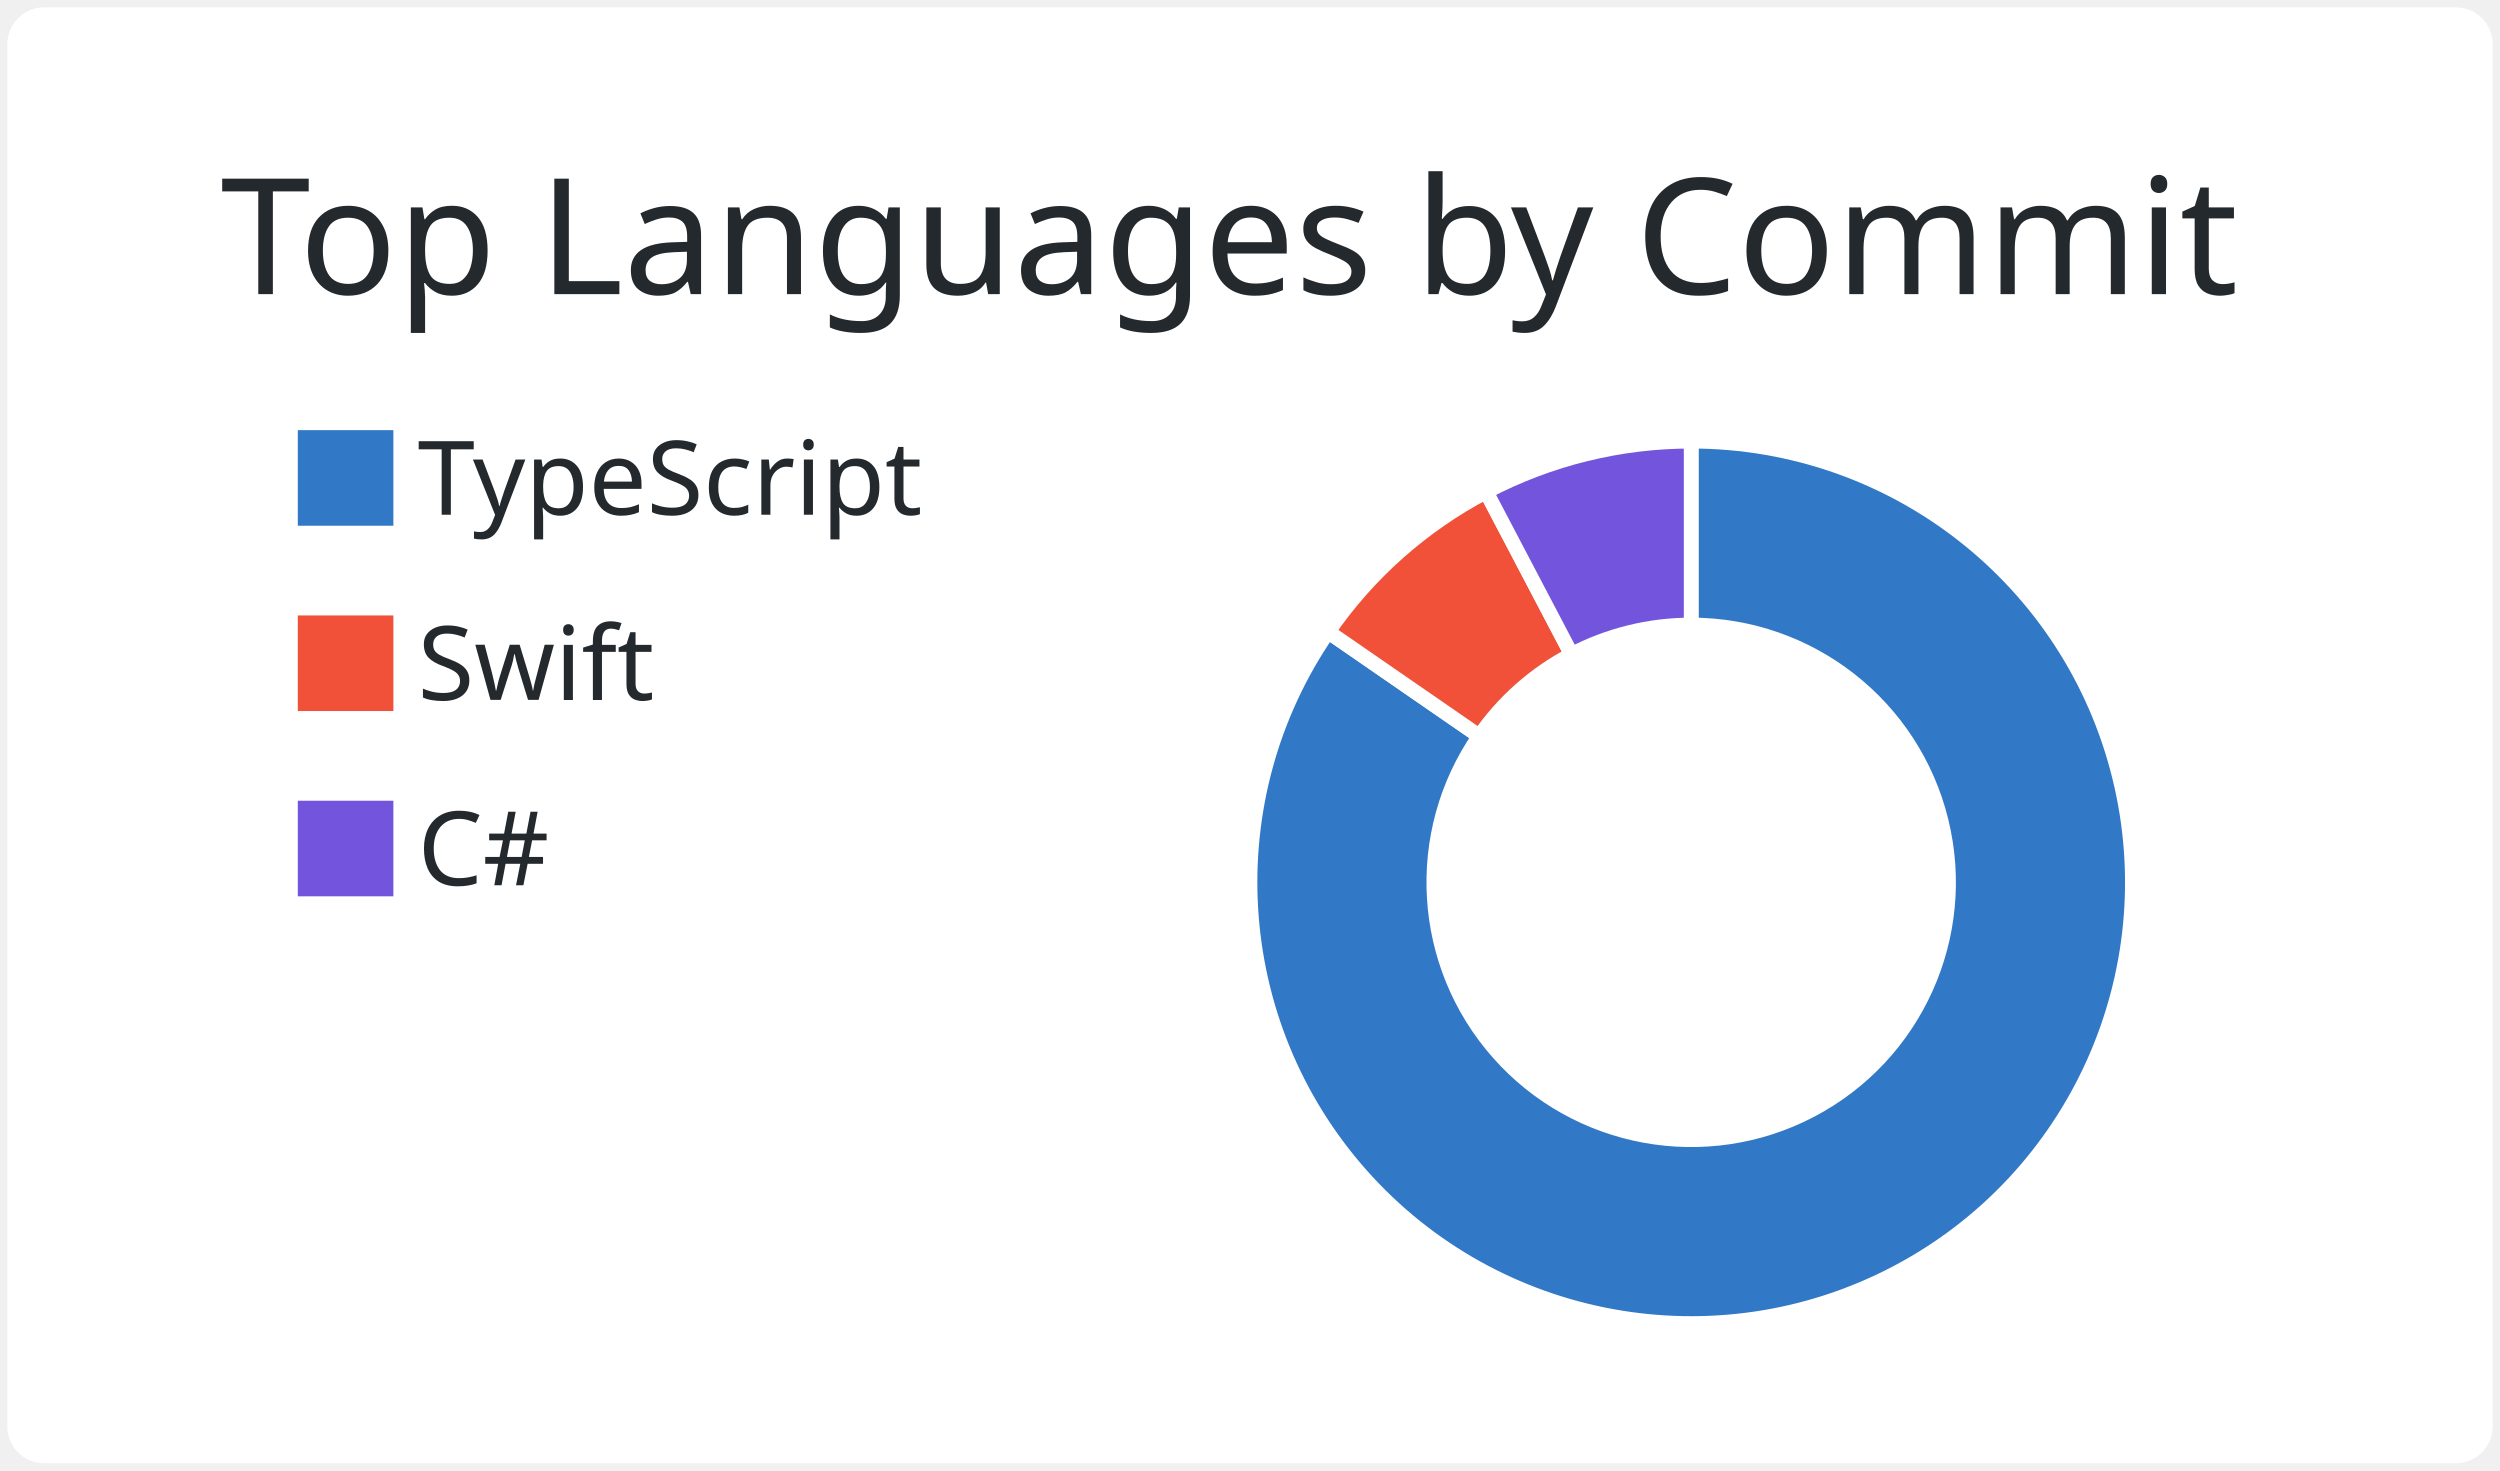
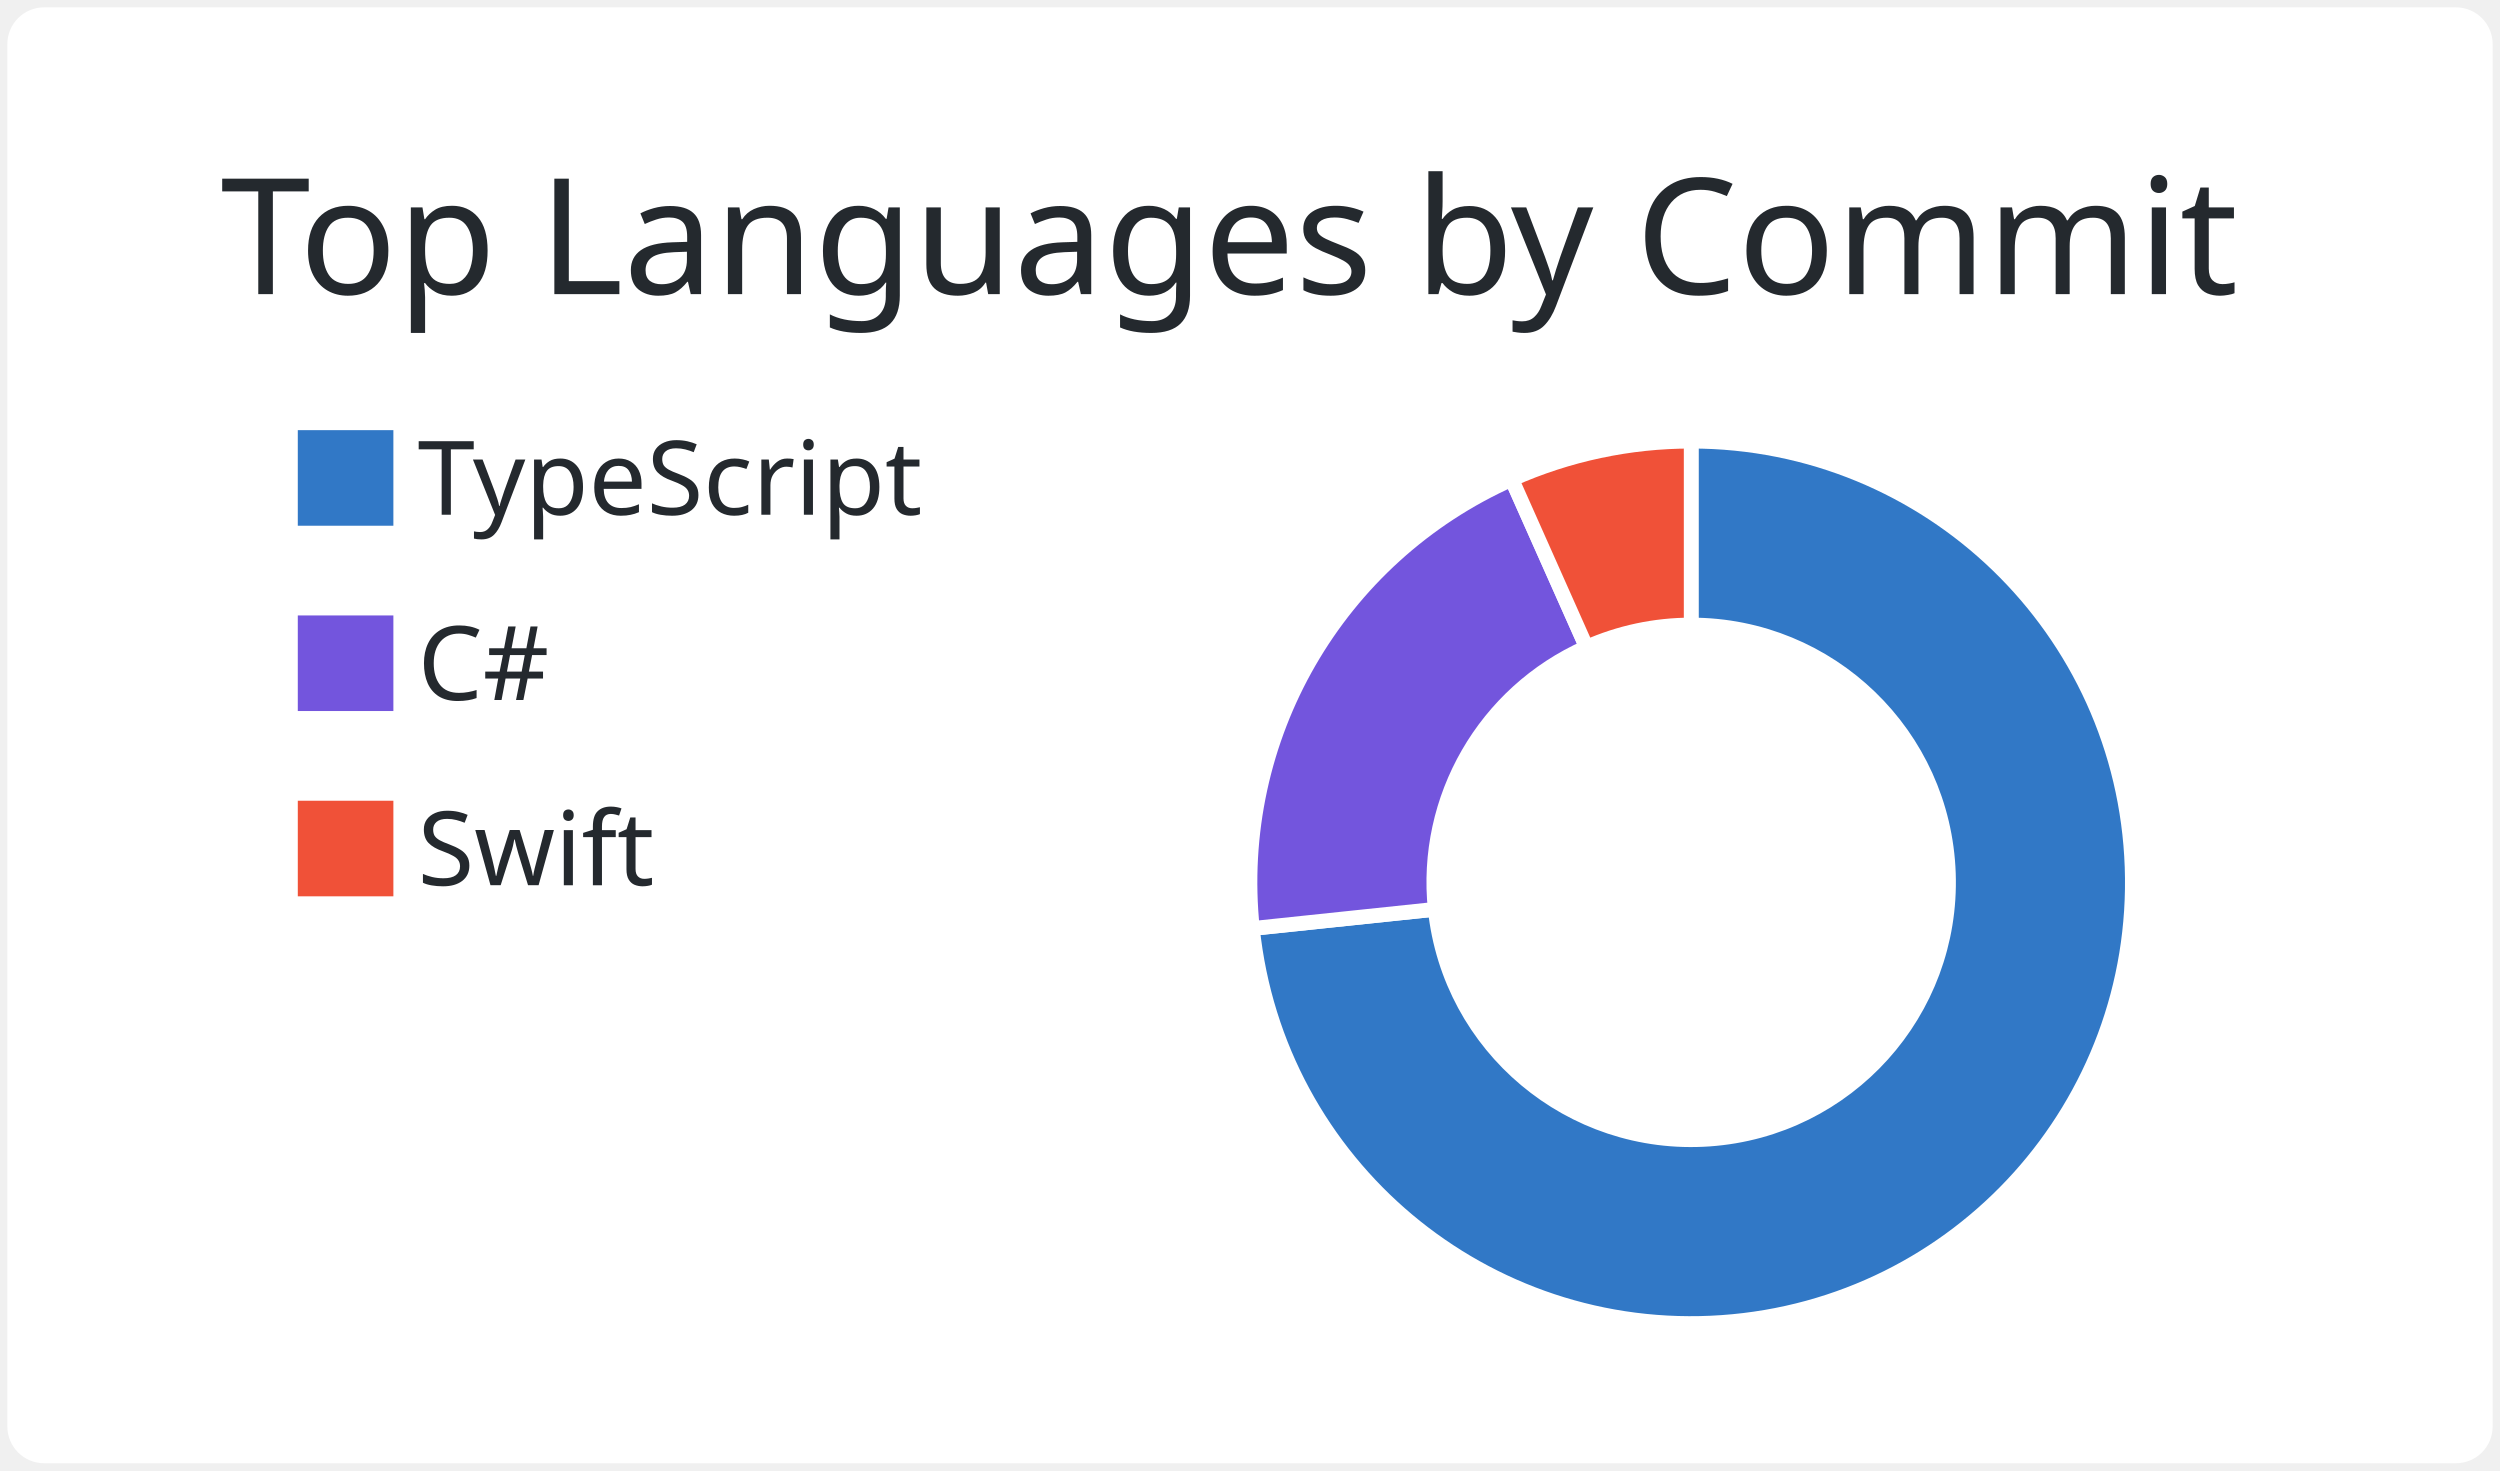
<svg xmlns="http://www.w3.org/2000/svg" width="340" height="200" viewBox="0 0 340 200">
  <style>* {
          font-family: 'Segoe UI', Ubuntu, "Helvetica Neue", Sans-Serif
        }</style>
  <g class="gpsc-root">
    <rect x="1" y="1" rx="5" ry="5" height="99%" width="99.412%" stroke="#000000" stroke-width="1" fill="#ffffff" stroke-opacity="0" />
    <text x="30" y="40" class="gpsc-item" style="--gpsc-i: 0; font-size: 22px; fill: #24292e;">Top Languages by Commit</text>
    <g transform="translate(0,40)">
      <g transform="translate(40,0)">
        <rect y="18" width="14" height="14" class="gpsc-item" style="--gpsc-i: 0; stroke-width: 1px;" fill="#3178c6" stroke="#ffffff" />
-         <rect y="43.2" width="14" height="14" class="gpsc-item" style="--gpsc-i: 1; stroke-width: 1px;" fill="#F05138" stroke="#ffffff" />
-         <rect y="68.4" width="14" height="14" class="gpsc-item" style="--gpsc-i: 2; stroke-width: 1px;" fill="#7355dd" stroke="#ffffff" />
+         <rect y="43.2" width="14" height="14" class="gpsc-item" style="--gpsc-i: 1; stroke-width: 1px;" fill="#7355dd" stroke="#ffffff" />
+         <rect y="68.4" width="14" height="14" class="gpsc-item" style="--gpsc-i: 2; stroke-width: 1px;" fill="#F05138" stroke="#ffffff" />
        <text x="16.8" y="30" class="gpsc-item" style="--gpsc-i: 0; fill: #24292e; font-size: 14px;">TypeScript</text>
-         <text x="16.8" y="55.2" class="gpsc-item" style="--gpsc-i: 1; fill: #24292e; font-size: 14px;">Swift</text>
-         <text x="16.8" y="80.4" class="gpsc-item" style="--gpsc-i: 2; fill: #24292e; font-size: 14px;">C#</text>
+         <text x="16.8" y="55.2" class="gpsc-item" style="--gpsc-i: 1; fill: #24292e; font-size: 14px;">C#</text>
+         <text x="16.8" y="80.4" class="gpsc-item" style="--gpsc-i: 2; fill: #24292e; font-size: 14px;">Swift</text>
      </g>
      <g transform="translate( 230, 80 )">
        <g class="arc" style="--gpsc-i: 0;">
-           <path d="M3.67394039744206e-15,-60A60,60,0,1,1,-49.379,-34.084L-28.804,-19.882A35,35,0,1,0,2.1431318985078682e-15,-35Z" style="fill: #3178c6; stroke-width: 2px;" stroke="#ffffff" />
+           <path d="M3.67394039744206e-15,-60A60,60,0,1,1,-59.671,6.272L-34.808,3.658A35,35,0,1,0,2.1431318985078682e-15,-35Z" style="fill: #3178c6; stroke-width: 2px;" stroke="#ffffff" />
        </g>
        <g class="arc" style="--gpsc-i: 1;">
-           <path d="M-49.379,-34.084A60,60,0,0,1,-27.883,-53.127L-16.265,-30.991A35,35,0,0,0,-28.804,-19.882Z" style="fill: #F05138; stroke-width: 2px;" stroke="#ffffff" />
+           <path d="M-59.671,6.272A60,60,0,0,1,-24.404,-54.813L-14.236,-31.974A35,35,0,0,0,-34.808,3.658Z" style="fill: #7355dd; stroke-width: 2px;" stroke="#ffffff" />
        </g>
        <g class="arc" style="--gpsc-i: 2;">
-           <path d="M-27.883,-53.127A60,60,0,0,1,-6.431252637433369e-14,-60L-3.7515640385027985e-14,-35A35,35,0,0,0,-16.265,-30.991Z" style="fill: #7355dd; stroke-width: 2px;" stroke="#ffffff" />
+           <path d="M-24.404,-54.813A60,60,0,0,1,-6.431252637433369e-14,-60L-3.7515640385027985e-14,-35A35,35,0,0,0,-14.236,-31.974Z" style="fill: #F05138; stroke-width: 2px;" stroke="#ffffff" />
        </g>
      </g>
    </g>
  </g>
</svg>
